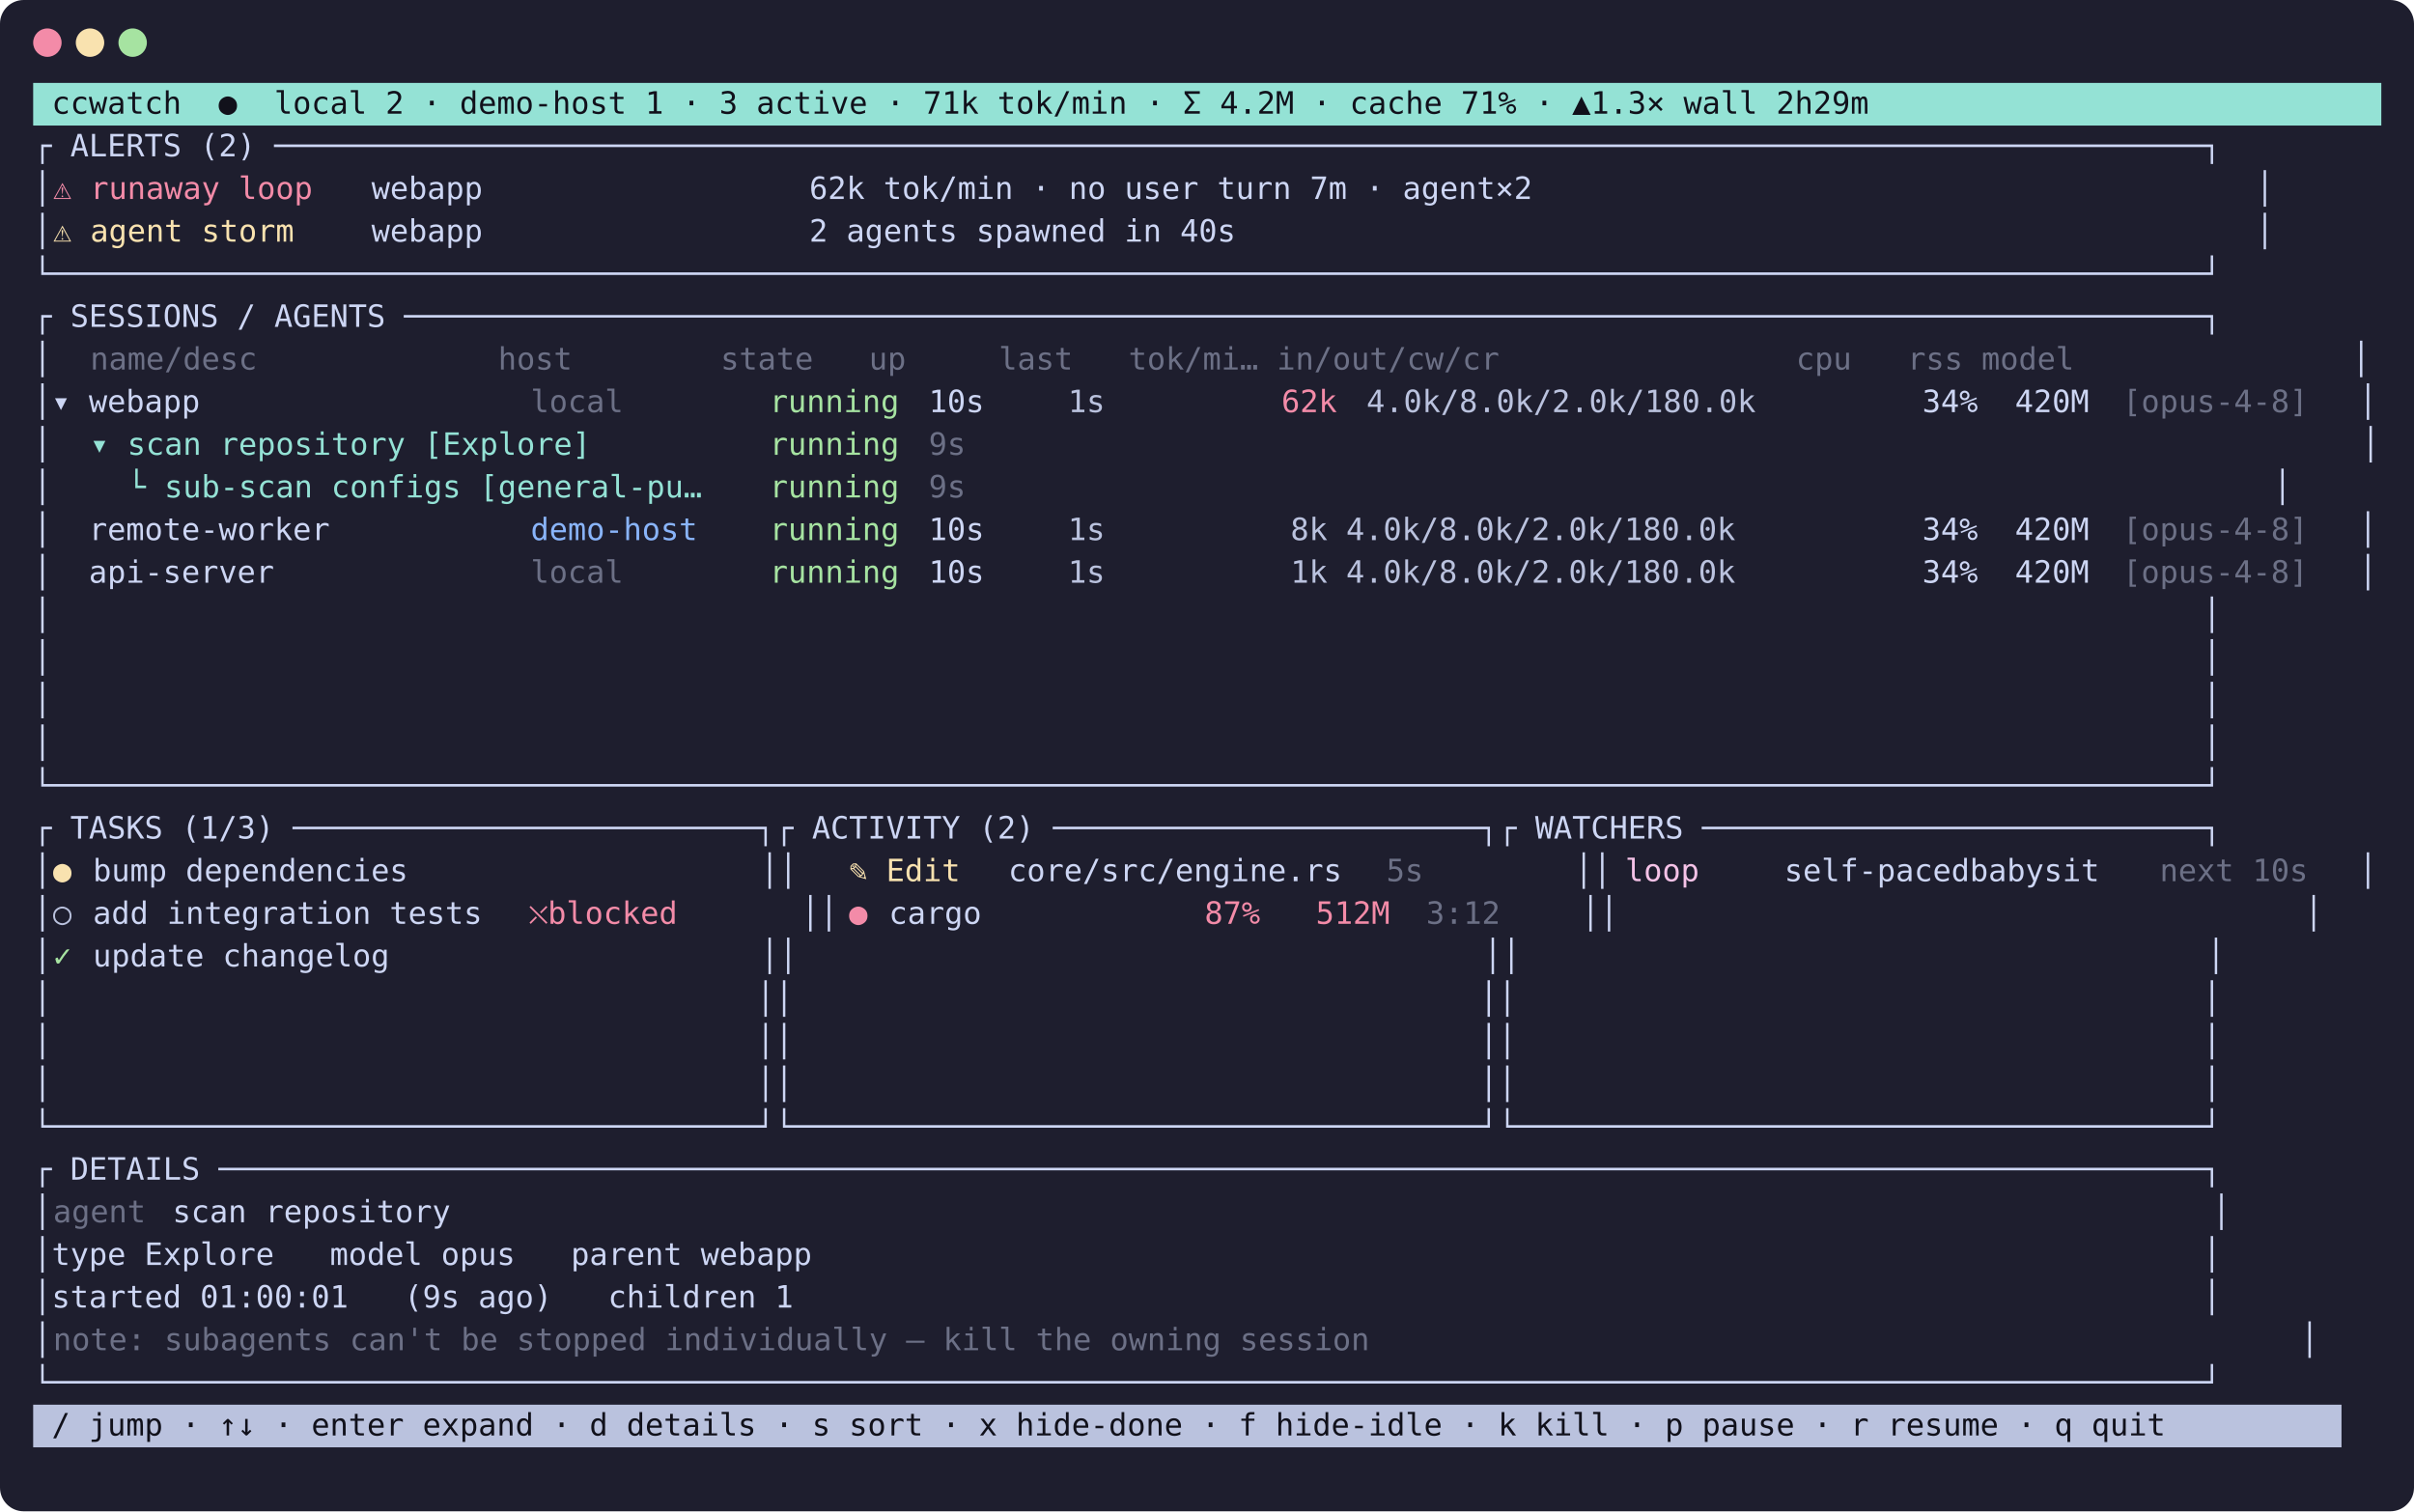
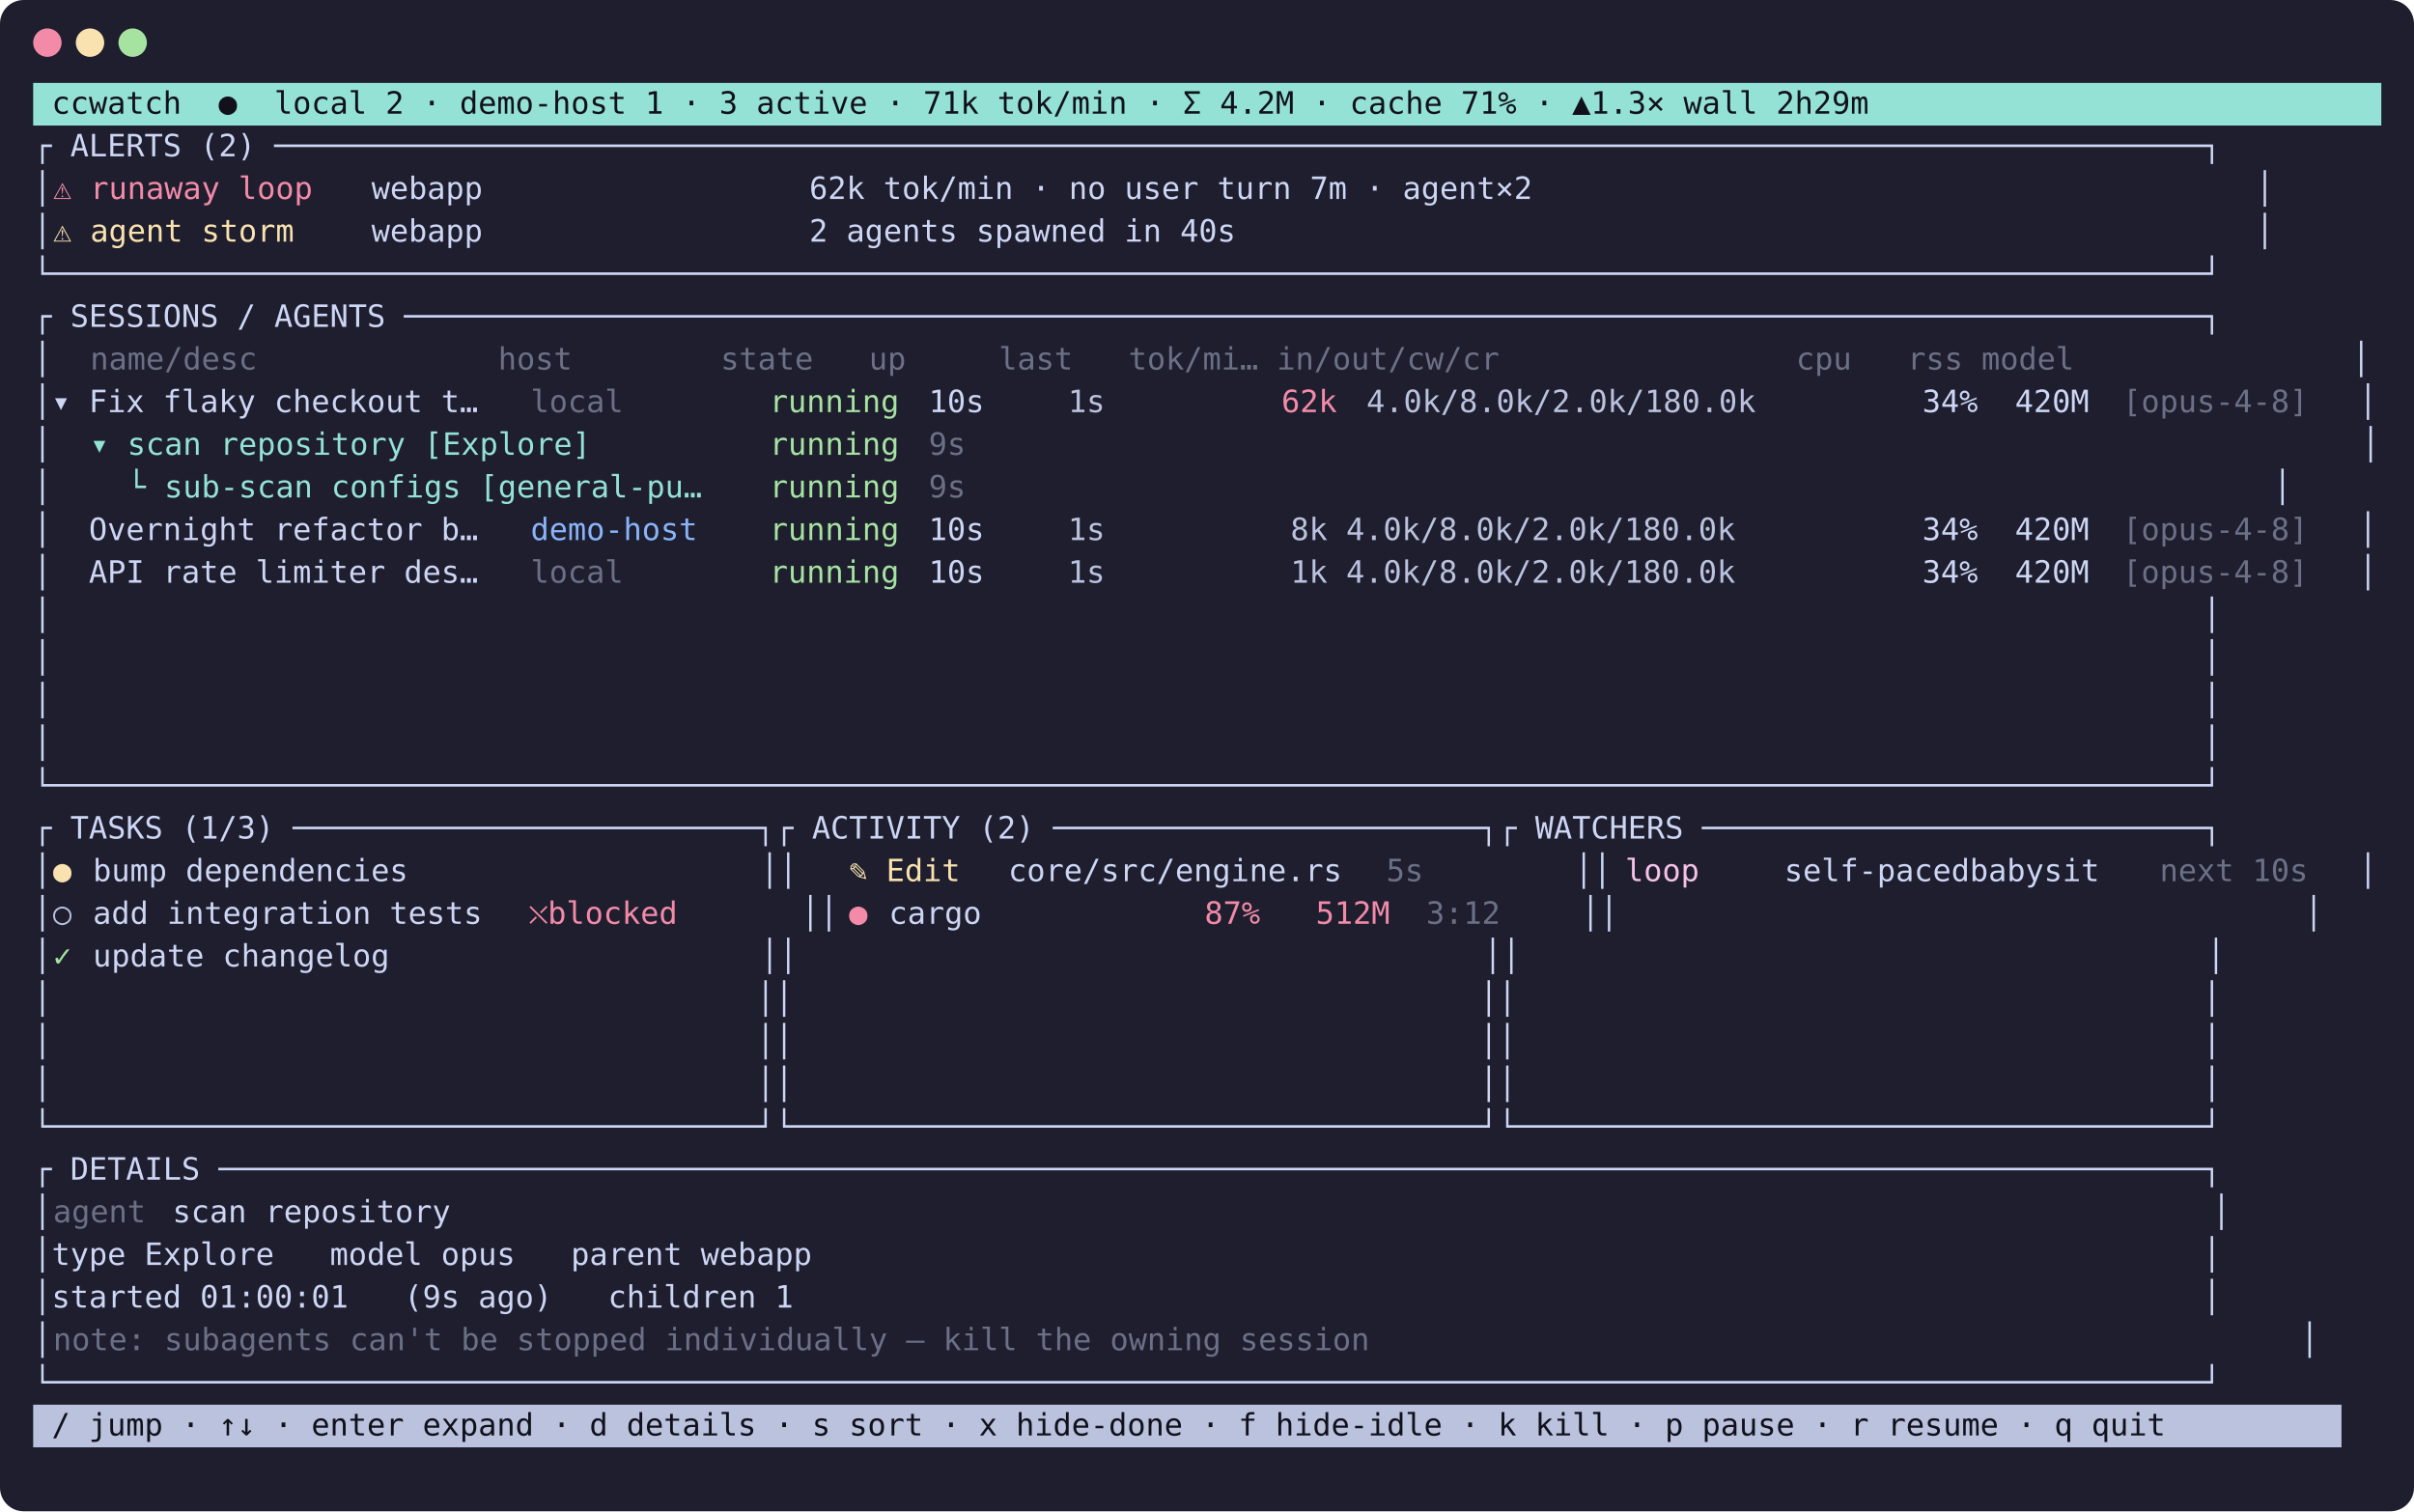
<svg xmlns="http://www.w3.org/2000/svg" viewBox="0 0 1019 638" font-family="SFMono-Regular,Menlo,Consolas,monospace" font-size="13">
  <rect width="1019" height="638" rx="10" fill="#1e1e2e" />
  <circle cx="20" cy="18" r="6" fill="#f38ba8" />
  <circle cx="38" cy="18" r="6" fill="#f9e2af" />
  <circle cx="56" cy="18" r="6" fill="#a6e3a1" />
  <rect x="14.0" y="35.0" width="991.2" height="18" fill="#94e2d5" />
  <text x="14.0" y="48.0" xml:space="preserve" textLength="991.2" lengthAdjust="spacingAndGlyphs" fill="#11111b"> ccwatch  ●  local 2 · demo-host 1 · 3 active · 71k tok/min · Σ 4.2M · cache 71% · ▲1.3× wall 2h29m                   </text>
  <text x="14.0" y="66.0" xml:space="preserve" textLength="991.2" lengthAdjust="spacingAndGlyphs" fill="#cdd6f4">┌ ALERTS (2) ────────────────────────────────────────────────────────────────────────────────────────────────────────┐</text>
  <text x="14.0" y="84.0" xml:space="preserve" textLength="8.4" lengthAdjust="spacingAndGlyphs" fill="#cdd6f4">│</text>
  <text x="22.4" y="84.0" xml:space="preserve" textLength="134.4" lengthAdjust="spacingAndGlyphs" fill="#f38ba8">⚠ runaway loop  </text>
  <text x="156.8" y="84.0" xml:space="preserve" textLength="184.8" lengthAdjust="spacingAndGlyphs" fill="#cdd6f4">webapp                </text>
  <text x="341.6" y="84.0" xml:space="preserve" textLength="663.6" lengthAdjust="spacingAndGlyphs" fill="#cdd6f4">62k tok/min · no user turn 7m · agent×2                                       │</text>
  <text x="14.0" y="102.0" xml:space="preserve" textLength="8.4" lengthAdjust="spacingAndGlyphs" fill="#cdd6f4">│</text>
  <text x="22.4" y="102.0" xml:space="preserve" textLength="134.4" lengthAdjust="spacingAndGlyphs" fill="#f9e2af">⚠ agent storm   </text>
  <text x="156.8" y="102.0" xml:space="preserve" textLength="184.8" lengthAdjust="spacingAndGlyphs" fill="#cdd6f4">webapp                </text>
  <text x="341.6" y="102.0" xml:space="preserve" textLength="663.6" lengthAdjust="spacingAndGlyphs" fill="#cdd6f4">2 agents spawned in 40s                                                       │</text>
  <text x="14.0" y="120.0" xml:space="preserve" textLength="991.2" lengthAdjust="spacingAndGlyphs" fill="#cdd6f4">└────────────────────────────────────────────────────────────────────────────────────────────────────────────────────┘</text>
  <text x="14.0" y="138.0" xml:space="preserve" textLength="991.2" lengthAdjust="spacingAndGlyphs" fill="#cdd6f4">┌ SESSIONS / AGENTS ─────────────────────────────────────────────────────────────────────────────────────────────────┐</text>
  <text x="14.0" y="156.0" xml:space="preserve" textLength="8.4" lengthAdjust="spacingAndGlyphs" fill="#cdd6f4">│</text>
  <text x="22.4" y="156.0" xml:space="preserve" textLength="915.6" lengthAdjust="spacingAndGlyphs" fill="#6c7086">  name/desc             host        state   up     last   tok/mi… in/out/cw/cr                cpu   rss model</text>
  <text x="938.0" y="156.0" xml:space="preserve" textLength="67.2" lengthAdjust="spacingAndGlyphs" fill="#cdd6f4">       │</text>
-   <text x="14.0" y="174.0" xml:space="preserve" textLength="210.0" lengthAdjust="spacingAndGlyphs" fill="#cdd6f4">│▾ webapp                </text>
+   <text x="14.0" y="174.0" xml:space="preserve" textLength="210.0" lengthAdjust="spacingAndGlyphs" fill="#cdd6f4">│▾ Fix flaky checkout t… </text>
  <text x="224.0" y="174.0" xml:space="preserve" textLength="100.8" lengthAdjust="spacingAndGlyphs" fill="#6c7086">local       </text>
  <text x="324.8" y="174.0" xml:space="preserve" textLength="67.2" lengthAdjust="spacingAndGlyphs" fill="#a6e3a1">running </text>
  <text x="392.0" y="174.0" xml:space="preserve" textLength="58.8" lengthAdjust="spacingAndGlyphs" fill="#cdd6f4">10s    </text>
  <text x="450.8" y="174.0" xml:space="preserve" textLength="58.8" lengthAdjust="spacingAndGlyphs" fill="#bac2de">1s     </text>
  <text x="509.6" y="174.0" xml:space="preserve" textLength="67.2" lengthAdjust="spacingAndGlyphs" fill="#f38ba8">    62k </text>
  <text x="576.8" y="174.0" xml:space="preserve" textLength="226.8" lengthAdjust="spacingAndGlyphs" fill="#bac2de">4.0k/8.0k/2.0k/180.0k      </text>
  <text x="803.6" y="174.0" xml:space="preserve" textLength="92.4" lengthAdjust="spacingAndGlyphs" fill="#cdd6f4"> 34%  420M </text>
  <text x="896.0" y="174.0" xml:space="preserve" textLength="84.0" lengthAdjust="spacingAndGlyphs" fill="#6c7086">[opus-4-8]</text>
  <text x="980.0" y="174.0" xml:space="preserve" textLength="25.2" lengthAdjust="spacingAndGlyphs" fill="#cdd6f4">  │</text>
  <text x="14.0" y="192.0" xml:space="preserve" textLength="8.4" lengthAdjust="spacingAndGlyphs" fill="#cdd6f4">│</text>
  <rect x="22.4" y="179.0" width="302.4" height="18" fill="#1e1e2e" />
  <text x="22.4" y="192.0" xml:space="preserve" textLength="302.4" lengthAdjust="spacingAndGlyphs" fill="#94e2d5">  ▾ scan repository [Explore]       </text>
  <rect x="324.8" y="179.0" width="67.2" height="18" fill="#1e1e2e" />
  <text x="324.8" y="192.0" xml:space="preserve" textLength="67.2" lengthAdjust="spacingAndGlyphs" fill="#a6e3a1">running </text>
  <rect x="392.0" y="179.0" width="58.8" height="18" fill="#1e1e2e" />
  <text x="392.0" y="192.0" xml:space="preserve" textLength="58.8" lengthAdjust="spacingAndGlyphs" fill="#6c7086">9s     </text>
  <rect x="450.8" y="179.0" width="546.0" height="18" fill="#1e1e2e" />
  <text x="996.8" y="192.0" xml:space="preserve" textLength="8.4" lengthAdjust="spacingAndGlyphs" fill="#cdd6f4">│</text>
  <text x="14.0" y="210.0" xml:space="preserve" textLength="8.4" lengthAdjust="spacingAndGlyphs" fill="#cdd6f4">│</text>
  <text x="22.4" y="210.0" xml:space="preserve" textLength="302.4" lengthAdjust="spacingAndGlyphs" fill="#94e2d5">    └ sub-scan configs [general-pu… </text>
  <text x="324.8" y="210.0" xml:space="preserve" textLength="67.2" lengthAdjust="spacingAndGlyphs" fill="#a6e3a1">running </text>
  <text x="392.0" y="210.0" xml:space="preserve" textLength="58.8" lengthAdjust="spacingAndGlyphs" fill="#6c7086">9s     </text>
  <text x="450.8" y="210.0" xml:space="preserve" textLength="554.4" lengthAdjust="spacingAndGlyphs" fill="#cdd6f4">                                                                 │</text>
-   <text x="14.0" y="228.0" xml:space="preserve" textLength="210.0" lengthAdjust="spacingAndGlyphs" fill="#cdd6f4">│  remote-worker         </text>
+   <text x="14.0" y="228.0" xml:space="preserve" textLength="210.0" lengthAdjust="spacingAndGlyphs" fill="#cdd6f4">│  Overnight refactor b… </text>
  <text x="224.0" y="228.0" xml:space="preserve" textLength="100.8" lengthAdjust="spacingAndGlyphs" fill="#89b4fa">demo-host   </text>
  <text x="324.8" y="228.0" xml:space="preserve" textLength="67.2" lengthAdjust="spacingAndGlyphs" fill="#a6e3a1">running </text>
  <text x="392.0" y="228.0" xml:space="preserve" textLength="58.8" lengthAdjust="spacingAndGlyphs" fill="#cdd6f4">10s    </text>
  <text x="450.8" y="228.0" xml:space="preserve" textLength="352.8" lengthAdjust="spacingAndGlyphs" fill="#bac2de">1s          8k 4.0k/8.0k/2.0k/180.0k      </text>
  <text x="803.6" y="228.0" xml:space="preserve" textLength="92.4" lengthAdjust="spacingAndGlyphs" fill="#cdd6f4"> 34%  420M </text>
  <text x="896.0" y="228.0" xml:space="preserve" textLength="84.0" lengthAdjust="spacingAndGlyphs" fill="#6c7086">[opus-4-8]</text>
  <text x="980.0" y="228.0" xml:space="preserve" textLength="25.2" lengthAdjust="spacingAndGlyphs" fill="#cdd6f4">  │</text>
-   <text x="14.0" y="246.0" xml:space="preserve" textLength="210.0" lengthAdjust="spacingAndGlyphs" fill="#cdd6f4">│  api-server            </text>
+   <text x="14.0" y="246.0" xml:space="preserve" textLength="210.0" lengthAdjust="spacingAndGlyphs" fill="#cdd6f4">│  API rate limiter des… </text>
  <text x="224.0" y="246.0" xml:space="preserve" textLength="100.8" lengthAdjust="spacingAndGlyphs" fill="#6c7086">local       </text>
  <text x="324.8" y="246.0" xml:space="preserve" textLength="67.2" lengthAdjust="spacingAndGlyphs" fill="#a6e3a1">running </text>
  <text x="392.0" y="246.0" xml:space="preserve" textLength="58.8" lengthAdjust="spacingAndGlyphs" fill="#cdd6f4">10s    </text>
  <text x="450.8" y="246.0" xml:space="preserve" textLength="352.8" lengthAdjust="spacingAndGlyphs" fill="#bac2de">1s          1k 4.0k/8.0k/2.0k/180.0k      </text>
  <text x="803.6" y="246.0" xml:space="preserve" textLength="92.4" lengthAdjust="spacingAndGlyphs" fill="#cdd6f4"> 34%  420M </text>
  <text x="896.0" y="246.0" xml:space="preserve" textLength="84.0" lengthAdjust="spacingAndGlyphs" fill="#6c7086">[opus-4-8]</text>
  <text x="980.0" y="246.0" xml:space="preserve" textLength="25.2" lengthAdjust="spacingAndGlyphs" fill="#cdd6f4">  │</text>
  <text x="14.0" y="264.0" xml:space="preserve" textLength="991.2" lengthAdjust="spacingAndGlyphs" fill="#cdd6f4">│                                                                                                                    │</text>
  <text x="14.0" y="282.0" xml:space="preserve" textLength="991.2" lengthAdjust="spacingAndGlyphs" fill="#cdd6f4">│                                                                                                                    │</text>
  <text x="14.0" y="300.0" xml:space="preserve" textLength="991.2" lengthAdjust="spacingAndGlyphs" fill="#cdd6f4">│                                                                                                                    │</text>
  <text x="14.0" y="318.0" xml:space="preserve" textLength="991.2" lengthAdjust="spacingAndGlyphs" fill="#cdd6f4">│                                                                                                                    │</text>
  <text x="14.0" y="336.0" xml:space="preserve" textLength="991.2" lengthAdjust="spacingAndGlyphs" fill="#cdd6f4">└────────────────────────────────────────────────────────────────────────────────────────────────────────────────────┘</text>
  <text x="14.0" y="354.0" xml:space="preserve" textLength="991.2" lengthAdjust="spacingAndGlyphs" fill="#cdd6f4">┌ TASKS (1/3) ─────────────────────────┐┌ ACTIVITY (2) ───────────────────────┐┌ WATCHERS ───────────────────────────┐</text>
  <text x="14.0" y="372.0" xml:space="preserve" textLength="8.4" lengthAdjust="spacingAndGlyphs" fill="#cdd6f4">│</text>
  <text x="22.4" y="372.0" xml:space="preserve" textLength="16.8" lengthAdjust="spacingAndGlyphs" fill="#f9e2af">● </text>
  <text x="39.2" y="372.0" xml:space="preserve" textLength="319.2" lengthAdjust="spacingAndGlyphs" fill="#cdd6f4">bump dependencies                   ││</text>
  <text x="358.4" y="372.0" xml:space="preserve" textLength="67.2" lengthAdjust="spacingAndGlyphs" fill="#f9e2af">✎ Edit  </text>
  <text x="425.6" y="372.0" xml:space="preserve" textLength="159.6" lengthAdjust="spacingAndGlyphs" fill="#cdd6f4">core/src/engine.rs </text>
  <text x="585.2" y="372.0" xml:space="preserve" textLength="16.8" lengthAdjust="spacingAndGlyphs" fill="#6c7086">5s</text>
  <text x="602.0" y="372.0" xml:space="preserve" textLength="84.0" lengthAdjust="spacingAndGlyphs" fill="#cdd6f4">        ││</text>
  <text x="686.0" y="372.0" xml:space="preserve" textLength="67.2" lengthAdjust="spacingAndGlyphs" fill="#f5c2e7">loop    </text>
  <text x="753.2" y="372.0" xml:space="preserve" textLength="142.8" lengthAdjust="spacingAndGlyphs" fill="#cdd6f4">self-pacedbabysit</text>
  <text x="896.0" y="372.0" xml:space="preserve" textLength="84.0" lengthAdjust="spacingAndGlyphs" fill="#6c7086">  next 10s</text>
  <text x="980.0" y="372.0" xml:space="preserve" textLength="25.2" lengthAdjust="spacingAndGlyphs" fill="#cdd6f4">  │</text>
  <text x="14.0" y="390.0" xml:space="preserve" textLength="8.4" lengthAdjust="spacingAndGlyphs" fill="#cdd6f4">│</text>
  <text x="22.4" y="390.0" xml:space="preserve" textLength="16.8" lengthAdjust="spacingAndGlyphs" fill="#bac2de">○ </text>
  <text x="39.2" y="390.0" xml:space="preserve" textLength="176.4" lengthAdjust="spacingAndGlyphs" fill="#cdd6f4">add integration tests</text>
  <text x="215.6" y="390.0" xml:space="preserve" textLength="75.6" lengthAdjust="spacingAndGlyphs" fill="#f38ba8"> ⛌blocked</text>
  <text x="291.2" y="390.0" xml:space="preserve" textLength="67.2" lengthAdjust="spacingAndGlyphs" fill="#cdd6f4">      ││</text>
  <text x="358.4" y="390.0" xml:space="preserve" textLength="16.8" lengthAdjust="spacingAndGlyphs" fill="#f38ba8">● </text>
  <text x="375.2" y="390.0" xml:space="preserve" textLength="117.6" lengthAdjust="spacingAndGlyphs" fill="#cdd6f4">cargo         </text>
  <text x="492.8" y="390.0" xml:space="preserve" textLength="109.2" lengthAdjust="spacingAndGlyphs" fill="#f38ba8">  87%   512M </text>
  <text x="602.0" y="390.0" xml:space="preserve" textLength="42.0" lengthAdjust="spacingAndGlyphs" fill="#6c7086">3:12 </text>
  <text x="644.0" y="390.0" xml:space="preserve" textLength="361.2" lengthAdjust="spacingAndGlyphs" fill="#cdd6f4">   ││                                     │</text>
  <text x="14.0" y="408.0" xml:space="preserve" textLength="8.4" lengthAdjust="spacingAndGlyphs" fill="#cdd6f4">│</text>
  <text x="22.4" y="408.0" xml:space="preserve" textLength="16.8" lengthAdjust="spacingAndGlyphs" fill="#a6e3a1">✓ </text>
  <text x="39.2" y="408.0" xml:space="preserve" textLength="966.0" lengthAdjust="spacingAndGlyphs" fill="#cdd6f4">update changelog                    ││                                     ││                                     │</text>
  <text x="14.0" y="426.0" xml:space="preserve" textLength="991.2" lengthAdjust="spacingAndGlyphs" fill="#cdd6f4">│                                      ││                                     ││                                     │</text>
  <text x="14.0" y="444.0" xml:space="preserve" textLength="991.2" lengthAdjust="spacingAndGlyphs" fill="#cdd6f4">│                                      ││                                     ││                                     │</text>
  <text x="14.0" y="462.0" xml:space="preserve" textLength="991.2" lengthAdjust="spacingAndGlyphs" fill="#cdd6f4">│                                      ││                                     ││                                     │</text>
  <text x="14.0" y="480.0" xml:space="preserve" textLength="991.2" lengthAdjust="spacingAndGlyphs" fill="#cdd6f4">└──────────────────────────────────────┘└─────────────────────────────────────┘└─────────────────────────────────────┘</text>
  <text x="14.0" y="498.0" xml:space="preserve" textLength="991.2" lengthAdjust="spacingAndGlyphs" fill="#cdd6f4">┌ DETAILS ───────────────────────────────────────────────────────────────────────────────────────────────────────────┐</text>
  <text x="14.0" y="516.0" xml:space="preserve" textLength="8.4" lengthAdjust="spacingAndGlyphs" fill="#cdd6f4">│</text>
  <text x="22.4" y="516.0" xml:space="preserve" textLength="50.4" lengthAdjust="spacingAndGlyphs" fill="#6c7086">agent </text>
  <text x="72.8" y="516.0" xml:space="preserve" textLength="932.4" lengthAdjust="spacingAndGlyphs" fill="#cdd6f4">scan repository                                                                                               │</text>
  <text x="14.0" y="534.0" xml:space="preserve" textLength="991.2" lengthAdjust="spacingAndGlyphs" fill="#cdd6f4">│type Explore   model opus   parent webapp                                                                           │</text>
  <text x="14.0" y="552.0" xml:space="preserve" textLength="991.2" lengthAdjust="spacingAndGlyphs" fill="#cdd6f4">│started 01:00:01   (9s ago)   children 1                                                                            │</text>
  <text x="14.0" y="570.0" xml:space="preserve" textLength="8.4" lengthAdjust="spacingAndGlyphs" fill="#cdd6f4">│</text>
  <text x="22.4" y="570.0" xml:space="preserve" textLength="596.4" lengthAdjust="spacingAndGlyphs" fill="#6c7086">note: subagents can't be stopped individually — kill the owning session</text>
  <text x="618.8" y="570.0" xml:space="preserve" textLength="386.4" lengthAdjust="spacingAndGlyphs" fill="#cdd6f4">                                             │</text>
  <text x="14.0" y="588.0" xml:space="preserve" textLength="991.2" lengthAdjust="spacingAndGlyphs" fill="#cdd6f4">└────────────────────────────────────────────────────────────────────────────────────────────────────────────────────┘</text>
  <rect x="14.0" y="593.0" width="974.4" height="18" fill="#bac2de" />
  <text x="14.0" y="606.0" xml:space="preserve" textLength="974.4" lengthAdjust="spacingAndGlyphs" fill="#11111b"> / jump · ↑↓ · enter expand · d details · s sort · x hide-done · f hide-idle · k kill · p pause · r resume · q quit </text>
</svg>
